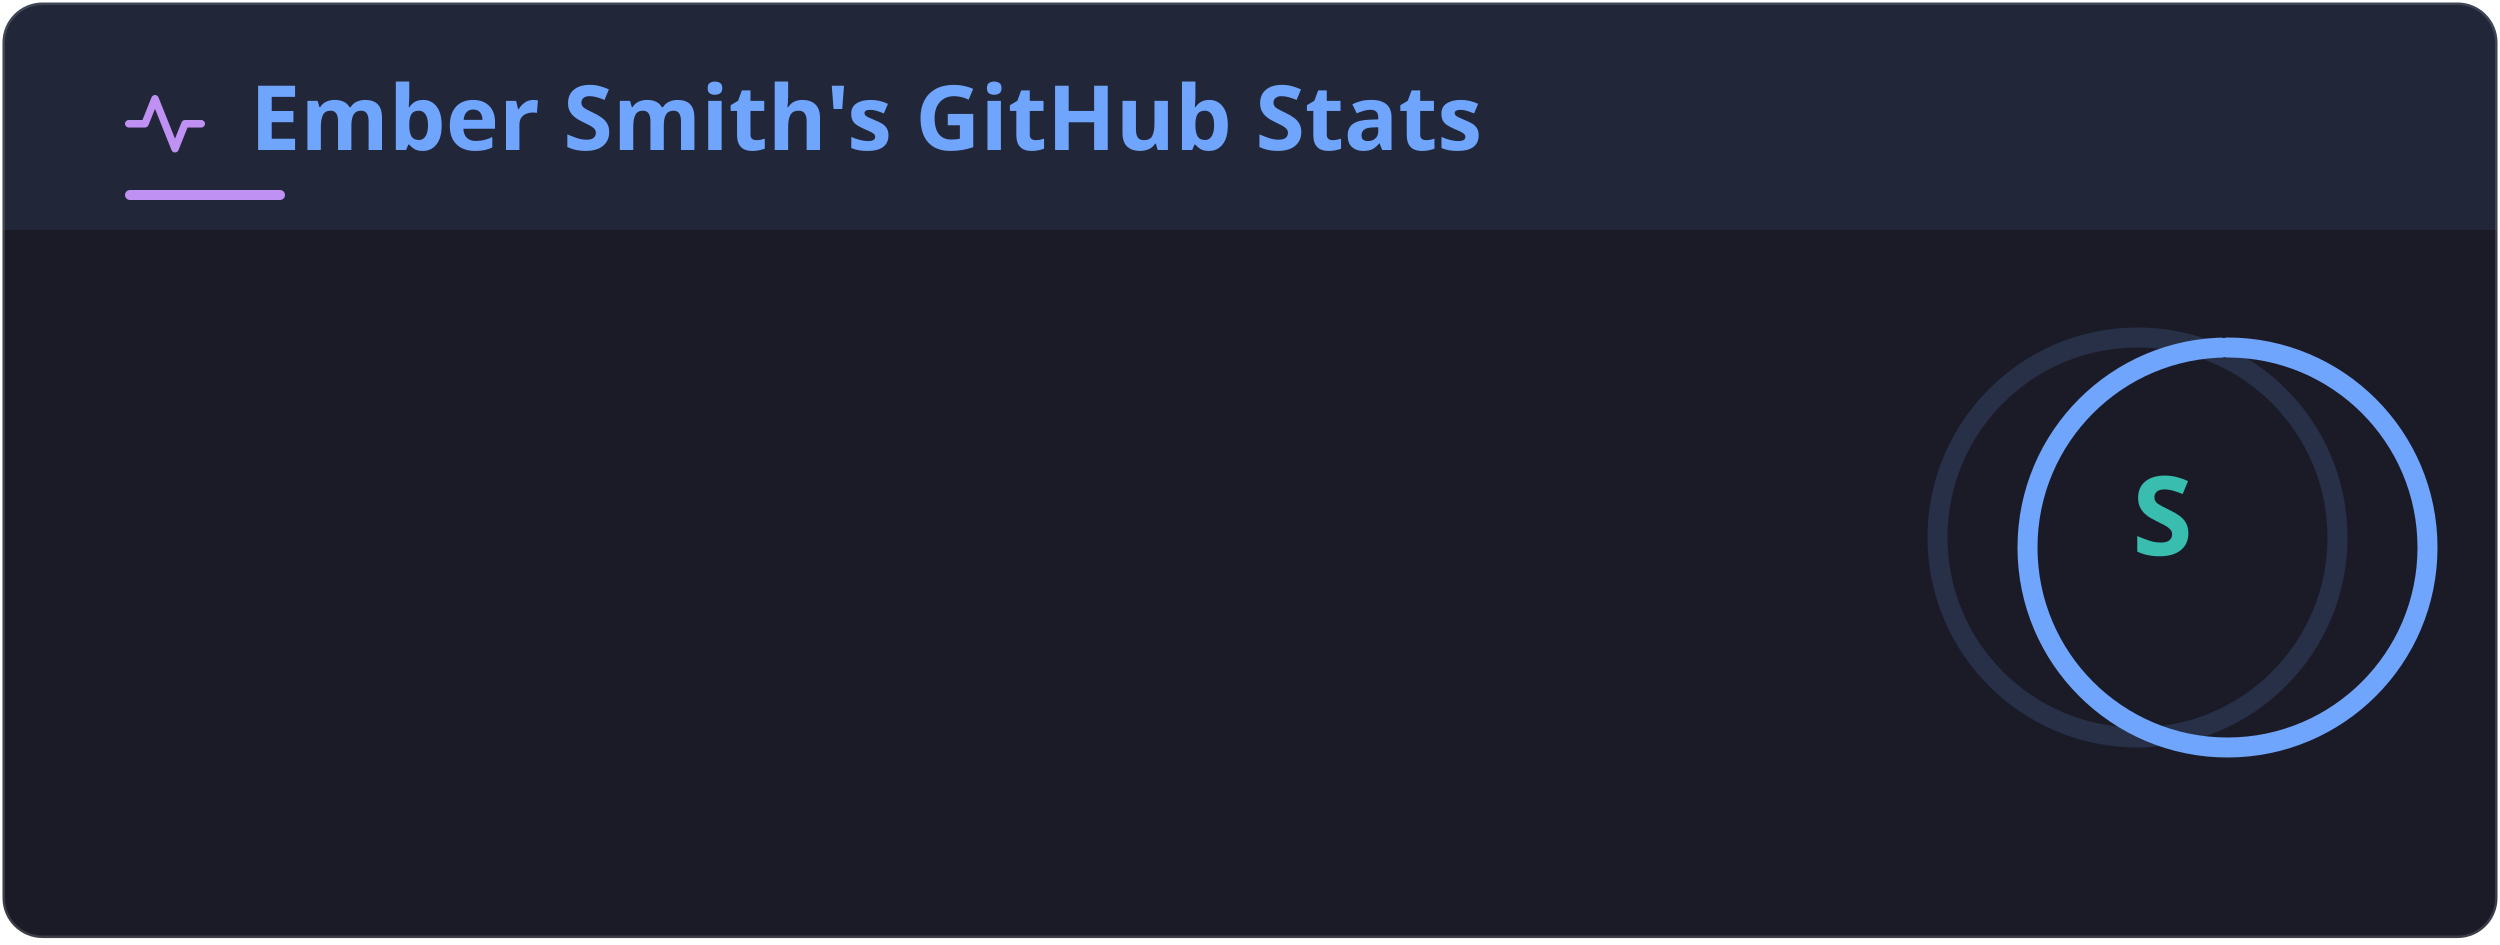
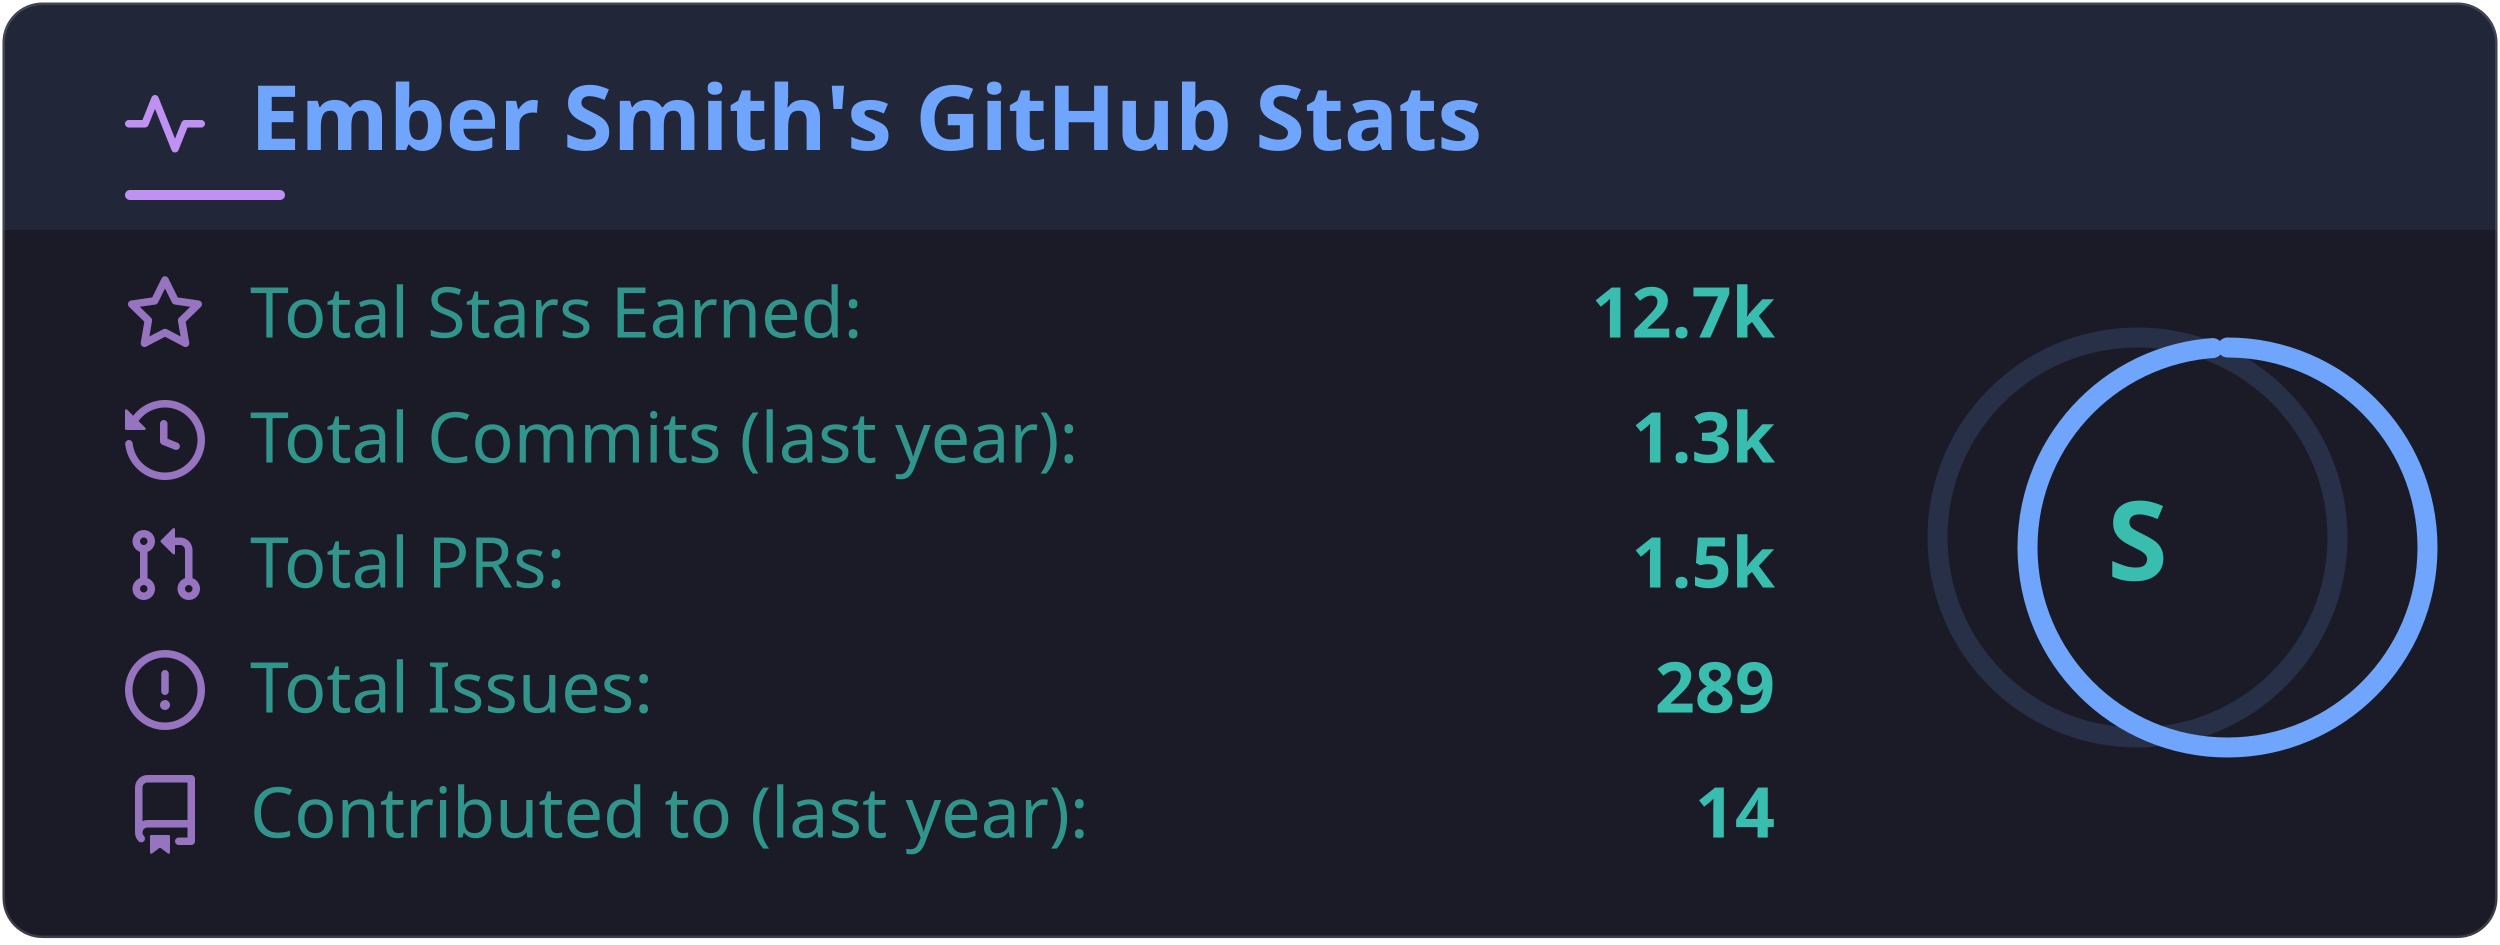
<svg xmlns="http://www.w3.org/2000/svg" width="500" height="189" viewBox="0 0 500 189" fill="none" role="img" aria-labelledby="title-id desc-id">
  <style>
    .header {
      font: 600 18px 'Segoe UI', Ubuntu, "Helvetica Neue", Sans-Serif;
      fill: #70a5fd;
-       animation: fadeInAnimation 0.8s ease-in-out forwards;
+       animation: fadeInAnimation 0.8s ease-in-out backwards;
    }
    /* The icon reads against the title rather than with it, so it keeps its own color. */
    .title-icon {
      fill: #bf91f3;
-       animation: fadeInAnimation 0.8s ease-in-out forwards;
+       animation: fadeInAnimation 0.8s ease-in-out backwards;
    }
    .title-accent {
      fill: #bf91f3;
-       animation: fadeInAnimation 0.8s ease-in-out forwards;
+       animation: fadeInAnimation 0.8s ease-in-out backwards;
    }
    .title-band {
      fill: #70a5fd;
      opacity: 0.08;
    }
    @supports(-moz-appearance: auto) {
      /* Selector detects Firefox */
      .header {
        font-size: 15.5px;
      }
    }
    .stat {
      font: 400 14px 'Segoe UI', Ubuntu, "Helvetica Neue", Sans-Serif;
      fill: #38bdae;
      font-variant-numeric: tabular-nums;
    }
    @supports(-moz-appearance: auto) {
      /* Selector detects Firefox */
      .stat {
        font-size: 12px;
      }
    }
    .stagger {
-       opacity: 0;
-       animation: fadeInAnimation 0.3s ease-in-out forwards;
+       animation: fadeInAnimation 0.3s ease-in-out backwards;
    }
    .rank-text {
      font: 700 22px 'Segoe UI', Ubuntu, "Helvetica Neue", Sans-Serif;
      fill: #38bdae;
-       animation: scaleInAnimation 0.3s ease-in-out forwards;
+       transform: translate(-5px, 5px);
+       animation: scaleInAnimation 0.3s ease-in-out backwards;
    }
    .rank-percentile-header {
      font-size: 14px;
    }
    .rank-percentile-text {
      font-size: 16px;
    }
    /* Labels recede so that the values read first. */
    .not_bold {
      font-weight: 400;
      opacity: 0.75;
    }
    .bold {
      font-weight: 600;
    }
    .icon {
      fill: #bf91f3;
      opacity: 0.75;
      display: block;
    }
    .rank-circle-rim {
      stroke: #70a5fd;
      fill: none;
      stroke-width: 4;
      opacity: 0.15;
    }
    .rank-circle {
      stroke: #70a5fd;
      stroke-dasharray: 250;
      fill: none;
      stroke-width: 4;
      stroke-linecap: round;
      opacity: 1;
      transform-origin: -10px 8px;
      transform: rotate(-90deg);
-       animation: rankAnimation 0.8s forwards ease-in-out;
+       stroke-dashoffset: 1.612;
+       animation: rankAnimation 0.8s backwards ease-in-out;
    }
    @keyframes rankAnimation {
      from {
        stroke-dashoffset: 251.327;
      }
      to {
        stroke-dashoffset: 1.612;
      }
    }
    /* Animations */
    @keyframes scaleInAnimation {
      from {
        transform: translate(-5px, 5px) scale(0);
      }
      to {
        transform: translate(-5px, 5px) scale(1);
      }
    }
    @keyframes fadeInAnimation {
      from {
        opacity: 0;
      }
      to {
        opacity: 1;
      }
    }
    @media (prefers-reduced-motion: reduce) {
      * {
        animation-duration: 0s !important;
        animation-delay: 0s !important;
      }
    }
  </style>
  <rect data-testid="card-bg" class="card-bg" x="0.5" y="0.5" rx="8" height="99%" stroke="#ffffff26" width="499" fill="#1a1b27" stroke-opacity="1" />
  <path data-testid="title-band" class="title-band" d="M0.5 8.5a8 8 0 0 1 8 -8h483a8 8 0 0 1 8 8v37.5h-499z" />
  <g data-testid="card-title" transform="translate(25, 30)">
    <g>
      <svg class="title-icon" x="0" y="-13" viewBox="0 0 16 16" version="1.1" width="16" height="16">
        <path d="M6 2c.306 0 .582.187.696.471L10 10.731l1.304-3.26A.751.751 0 0 1 12 7h3.25a.75.75 0 0 1 0 1.5h-2.742l-1.812 4.529a.751.751 0 0 1-1.392 0L6 4.769l-1.304 3.26A.751.751 0 0 1 4 8.5H.75a.75.75 0 0 1 0-1.5h2.742l1.812-4.529A.751.751 0 0 1 6 2Z" />
      </svg>
    </g>
    <g transform="translate(25, 0)">
      <text x="0" y="0" class="header" data-testid="header">Ember Smith's GitHub Stats</text>
    </g>
    <rect data-testid="title-accent" class="title-accent" x="0" y="8" width="32" height="2" rx="1" />
  </g>
  <g data-testid="main-card-body" transform="translate(0, 55)">
    <g data-testid="rank-circle" transform="translate(437.5, 44.5)">
      <circle class="rank-circle-rim" cx="-10" cy="8" r="40" />
      <circle class="rank-circle" cx="-10" cy="8" r="40" />
      <g class="rank-text">
        <text x="-5" alignment-baseline="central" dominant-baseline="central" text-anchor="middle" y="3" data-testid="level-rank-icon">S</text>
      </g>
    </g>
    <svg x="0" y="0">
      <g>
        <g class="stagger" style="animation-delay: 120ms" transform="translate(25, 0)">
          <svg data-testid="icon" class="icon" viewBox="0 0 16 16" version="1.1" width="16" height="16">
            <path fill-rule="evenodd" d="M8 .25a.75.75 0 01.673.418l1.882 3.815 4.21.612a.75.75 0 01.416 1.279l-3.046 2.97.719 4.192a.75.75 0 01-1.088.791L8 12.347l-3.766 1.98a.75.75 0 01-1.088-.79l.72-4.194L.818 6.374a.75.75 0 01.416-1.28l4.21-.611L7.327.668A.75.75 0 018 .25zm0 2.445L6.615 5.5a.75.75 0 01-.564.41l-3.097.45 2.24 2.184a.75.75 0 01.216.664l-.528 3.084 2.769-1.456a.75.75 0 01.698 0l2.77 1.456-.53-3.084a.75.75 0 01.216-.664l2.24-2.183-3.096-.45a.75.75 0 01-.564-.41L8 2.694v.001z" />
          </svg>
          <text class="stat not_bold" x="25" y="12.5">Total Stars Earned:</text>
          <text class="stat bold" x="330" text-anchor="end" y="12.5" data-testid="stars">12.7k</text>
        </g>
      </g>
      <g transform="translate(0, 25)">
        <g class="stagger" style="animation-delay: 160ms" transform="translate(25, 0)">
          <svg data-testid="icon" class="icon" viewBox="0 0 16 16" version="1.1" width="16" height="16">
            <path fill-rule="evenodd" d="M1.643 3.143L.427 1.927A.25.25 0 000 2.104V5.75c0 .138.112.25.25.25h3.646a.25.25 0 00.177-.427L2.715 4.215a6.5 6.5 0 11-1.18 4.458.75.75 0 10-1.493.154 8.001 8.001 0 101.6-5.684zM7.75 4a.75.75 0 01.75.75v2.992l2.028.812a.75.75 0 01-.557 1.392l-2.5-1A.75.75 0 017 8.25v-3.5A.75.75 0 017.75 4z" />
          </svg>
          <text class="stat not_bold" x="25" y="12.5">Total Commits (last year):</text>
          <text class="stat bold" x="330" text-anchor="end" y="12.5" data-testid="commits">1.3k</text>
        </g>
      </g>
      <g transform="translate(0, 50)">
        <g class="stagger" style="animation-delay: 200ms" transform="translate(25, 0)">
          <svg data-testid="icon" class="icon" viewBox="0 0 16 16" version="1.1" width="16" height="16">
            <path fill-rule="evenodd" d="M7.177 3.073L9.573.677A.25.25 0 0110 .854v4.792a.25.25 0 01-.427.177L7.177 3.427a.25.25 0 010-.354zM3.75 2.5a.75.75 0 100 1.5.75.75 0 000-1.5zm-2.25.75a2.25 2.25 0 113 2.122v5.256a2.251 2.251 0 11-1.5 0V5.372A2.25 2.25 0 011.5 3.25zM11 2.5h-1V4h1a1 1 0 011 1v5.628a2.251 2.251 0 101.5 0V5A2.5 2.5 0 0011 2.5zm1 10.25a.75.75 0 111.5 0 .75.75 0 01-1.5 0zM3.75 12a.75.75 0 100 1.5.75.75 0 000-1.5z" />
          </svg>
          <text class="stat not_bold" x="25" y="12.5">Total PRs:</text>
          <text class="stat bold" x="330" text-anchor="end" y="12.5" data-testid="prs">1.5k</text>
        </g>
      </g>
      <g transform="translate(0, 75)">
        <g class="stagger" style="animation-delay: 240ms" transform="translate(25, 0)">
          <svg data-testid="icon" class="icon" viewBox="0 0 16 16" version="1.1" width="16" height="16">
            <path fill-rule="evenodd" d="M8 1.5a6.5 6.5 0 100 13 6.5 6.5 0 000-13zM0 8a8 8 0 1116 0A8 8 0 010 8zm9 3a1 1 0 11-2 0 1 1 0 012 0zm-.25-6.25a.75.75 0 00-1.5 0v3.5a.75.75 0 001.5 0v-3.5z" />
          </svg>
          <text class="stat not_bold" x="25" y="12.5">Total Issues:</text>
          <text class="stat bold" x="330" text-anchor="end" y="12.5" data-testid="issues">289</text>
        </g>
      </g>
      <g transform="translate(0, 100)">
        <g class="stagger" style="animation-delay: 280ms" transform="translate(25, 0)">
          <svg data-testid="icon" class="icon" viewBox="0 0 16 16" version="1.1" width="16" height="16">
            <path fill-rule="evenodd" d="M2 2.5A2.5 2.5 0 014.5 0h8.75a.75.75 0 01.75.75v12.5a.75.75 0 01-.75.75h-2.5a.75.75 0 110-1.5h1.75v-2h-8a1 1 0 00-.714 1.7.75.75 0 01-1.072 1.05A2.495 2.495 0 012 11.5v-9zm10.5-1V9h-8c-.356 0-.694.074-1 .208V2.5a1 1 0 011-1h8zM5 12.25v3.25a.25.25 0 00.4.2l1.45-1.087a.25.25 0 01.3 0L8.6 15.7a.25.25 0 00.4-.2v-3.25a.25.25 0 00-.25-.25h-3.5a.25.25 0 00-.25.25z" />
          </svg>
          <text class="stat not_bold" x="25" y="12.5">Contributed to (last year):</text>
          <text class="stat bold" x="330" text-anchor="end" y="12.5" data-testid="contributed_to">14</text>
        </g>
      </g>
    </svg>
  </g>
</svg>
